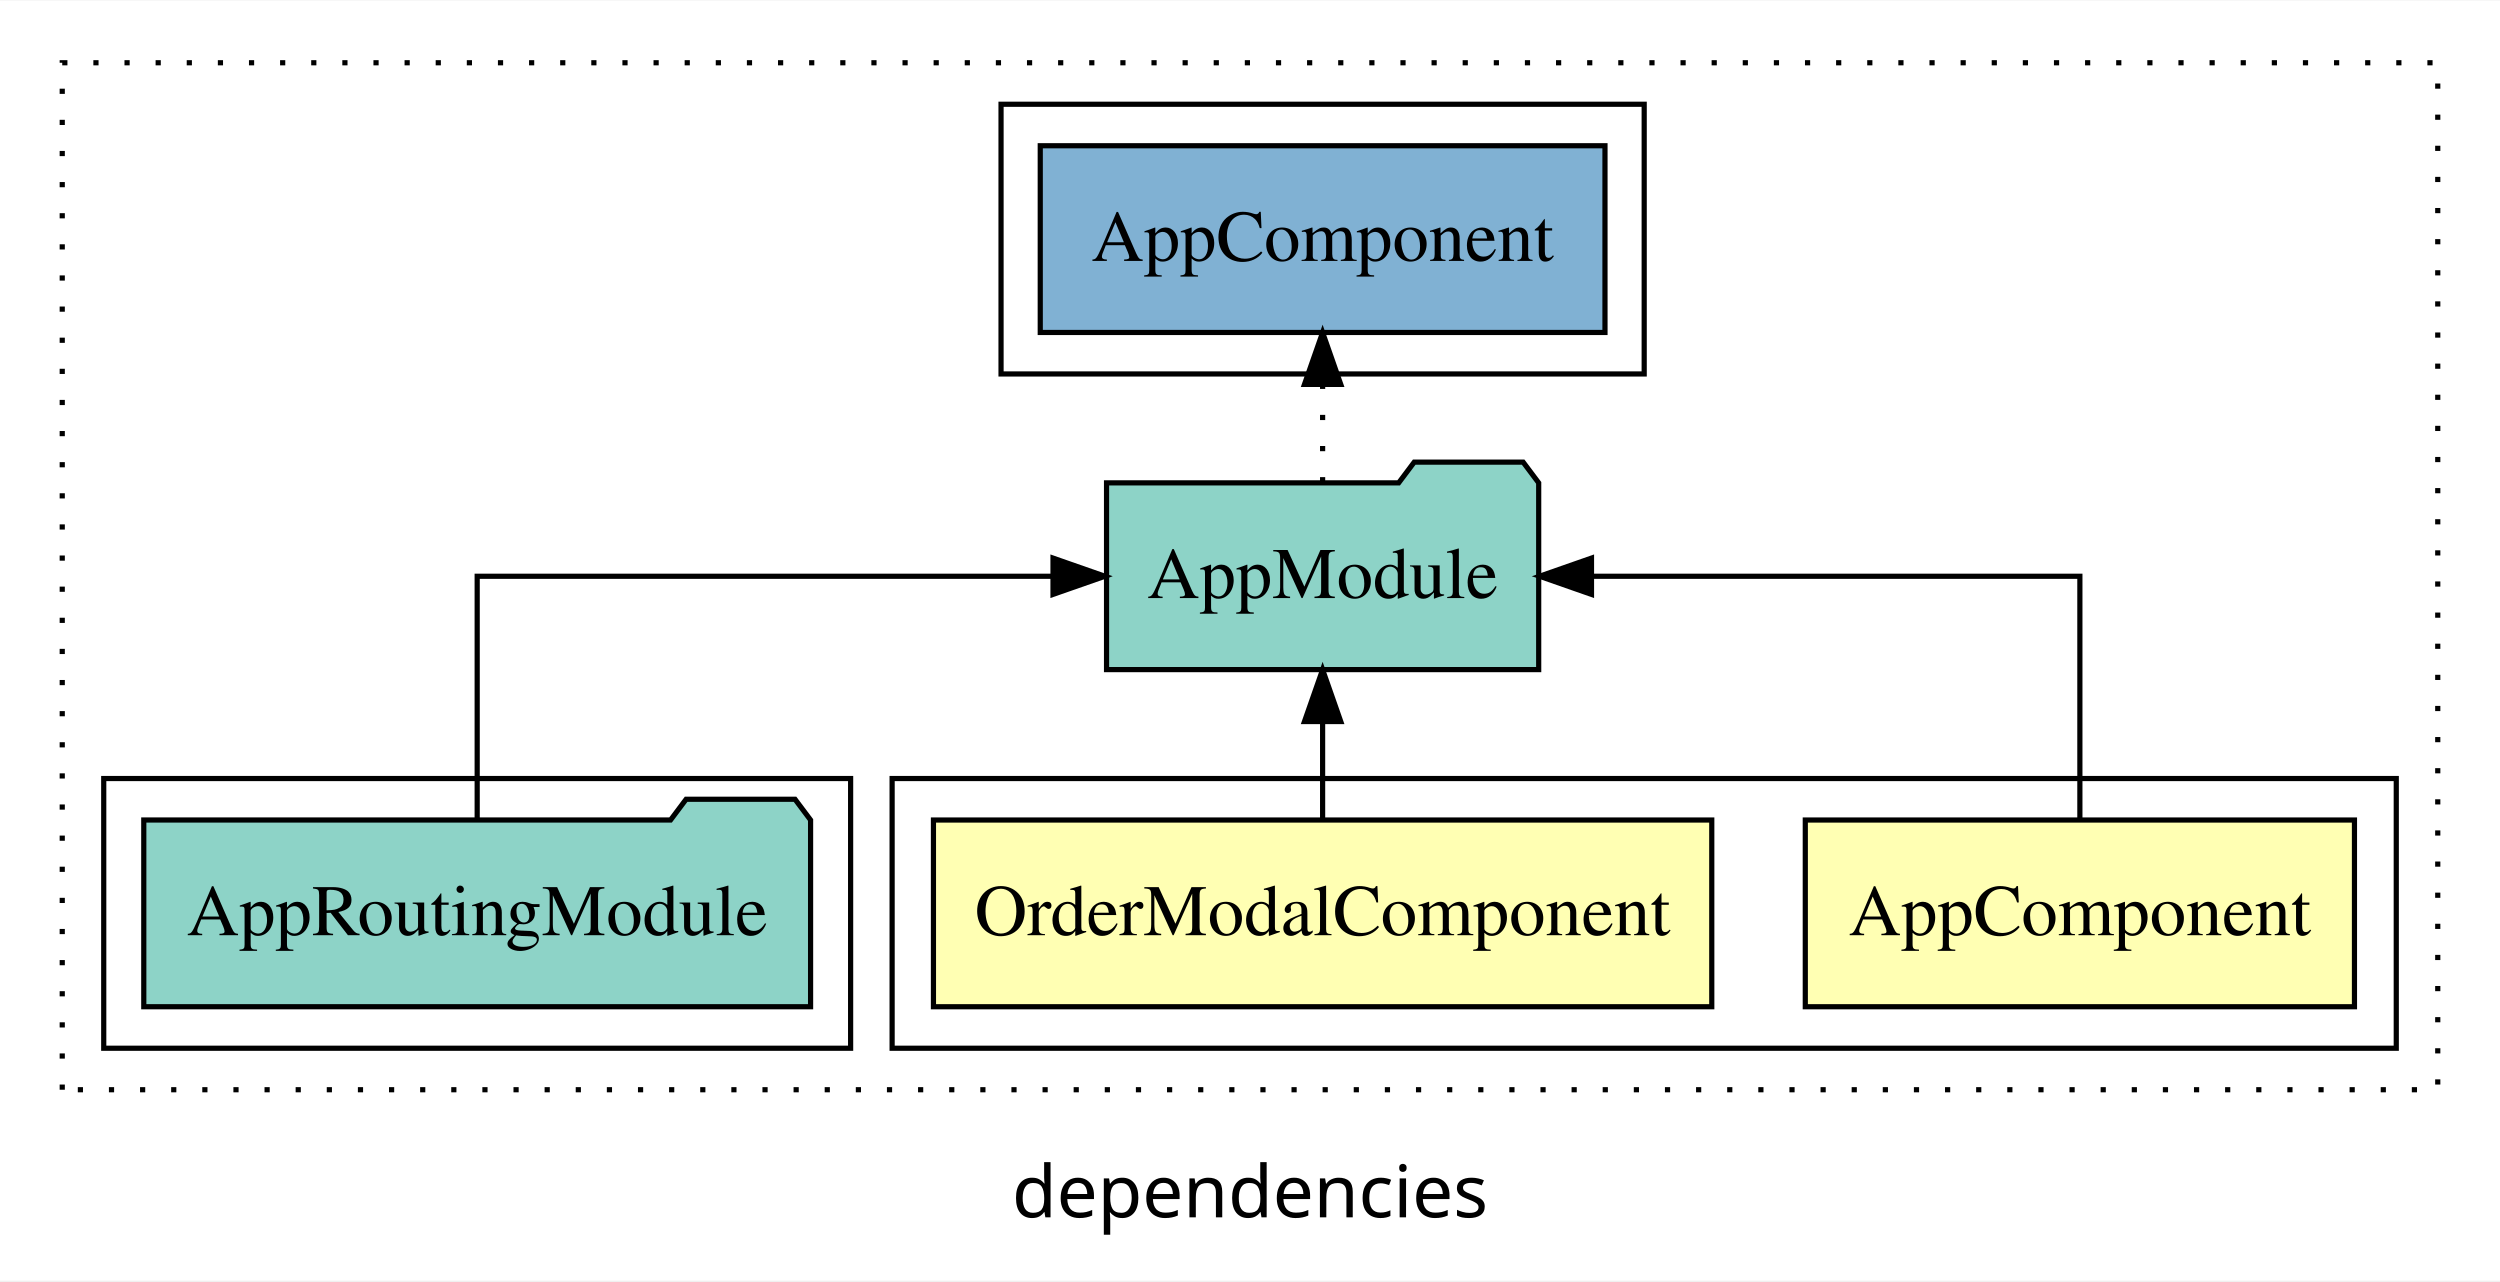
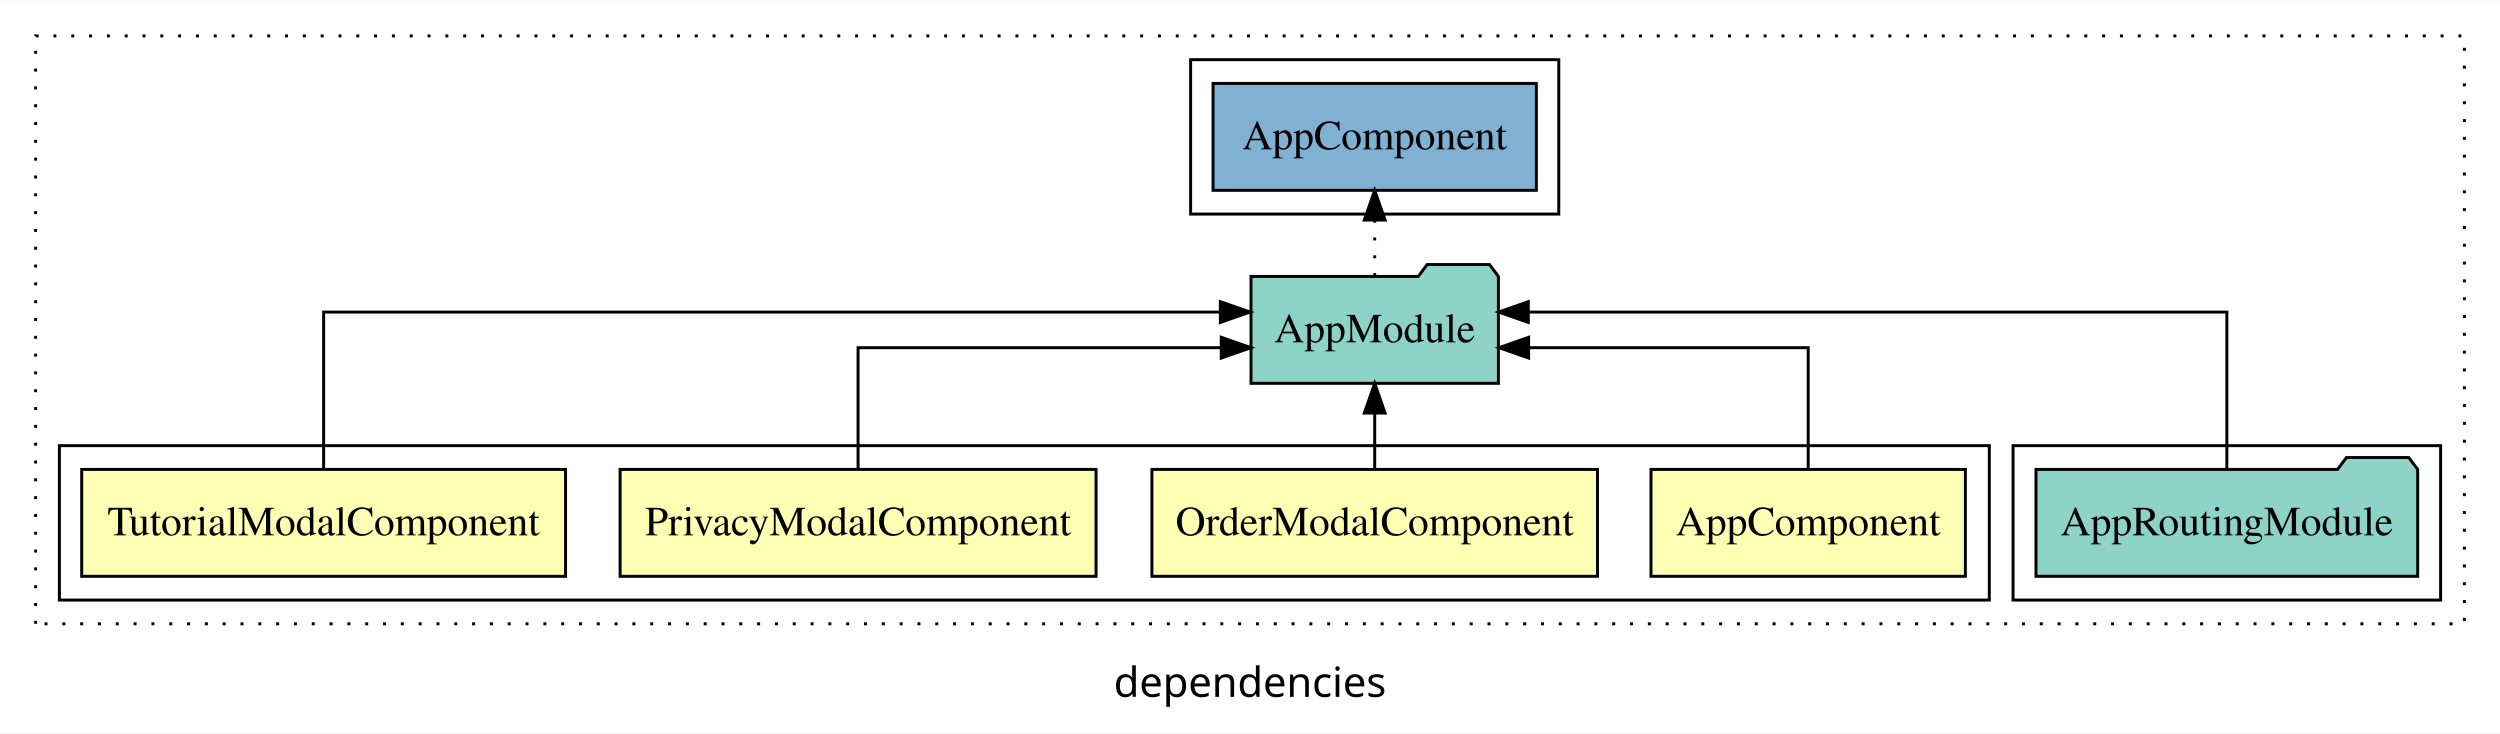
- <svg xmlns="http://www.w3.org/2000/svg" width="482pt" height="247pt" viewBox="0.00 0.00 482.00 246.80">
+ <svg xmlns="http://www.w3.org/2000/svg" width="842pt" height="247pt" viewBox="0.00 0.00 842.00 246.80">
  <g id="graph0" class="graph" transform="scale(1 1) rotate(0) translate(4 242.8)">
-     <polygon fill="white" stroke="transparent" points="-4,4 -4,-242.8 478,-242.8 478,4 -4,4" />
-     <text text-anchor="middle" x="237" y="-8.2" font-family="sans-serif" font-size="14.00">dependencies</text>
+     <polygon fill="white" stroke="transparent" points="-4,4 -4,-242.8 838,-242.8 838,4 -4,4" />
+     <text text-anchor="middle" x="417" y="-8.2" font-family="sans-serif" font-size="14.00">dependencies</text>
    <g id="clust1" class="cluster">
-       <polygon fill="none" stroke="black" stroke-dasharray="1,5" points="8,-32.8 8,-230.8 466,-230.8 466,-32.8 8,-32.8" />
+       <polygon fill="none" stroke="black" stroke-dasharray="1,5" points="8,-32.8 8,-230.8 826,-230.8 826,-32.8 8,-32.8" />
    </g>
    <g id="clust7" class="cluster">
-       <polygon fill="none" stroke="black" points="189,-170.8 189,-222.8 313,-222.8 313,-170.8 189,-170.8" />
+       <polygon fill="none" stroke="black" points="674,-40.8 674,-92.8 818,-92.8 818,-40.8 674,-40.8" />
+     </g>
+     <g id="clust9" class="cluster">
+       <polygon fill="none" stroke="black" points="397,-170.8 397,-222.8 521,-222.8 521,-170.8 397,-170.8" />
    </g>
    <g id="clust2" class="cluster">
-       <polygon fill="none" stroke="black" points="168,-40.8 168,-92.8 458,-92.8 458,-40.8 168,-40.8" />
-     </g>
-     <g id="clust5" class="cluster">
-       <polygon fill="none" stroke="black" points="16,-40.8 16,-92.8 160,-92.8 160,-40.8 16,-40.8" />
+       <polygon fill="none" stroke="black" points="16,-40.8 16,-92.8 666,-92.8 666,-40.8 16,-40.8" />
    </g>
    <g id="node1" class="node">
-       <polygon fill="#ffffb3" stroke="black" points="449.94,-84.8 344.06,-84.8 344.06,-48.8 449.94,-48.8 449.94,-84.8" />
-       <text text-anchor="middle" x="397" y="-62.6" font-family="Times,serif" font-size="14.00">AppComponent</text>
+       <polygon fill="#ffffb3" stroke="black" points="657.94,-84.8 552.06,-84.8 552.06,-48.8 657.94,-48.8 657.94,-84.8" />
+       <text text-anchor="middle" x="605" y="-62.6" font-family="Times,serif" font-size="14.00">AppComponent</text>
+     </g>
+     <g id="node5" class="node">
+       <polygon fill="#8dd3c7" stroke="black" points="500.66,-149.8 497.66,-153.8 476.66,-153.8 473.66,-149.8 417.34,-149.8 417.34,-113.8 500.66,-113.8 500.66,-149.8" />
+       <text text-anchor="middle" x="459" y="-127.6" font-family="Times,serif" font-size="14.00">AppModule</text>
+     </g>
+     <g id="edge1" class="edge">
+       <path fill="none" stroke="black" d="M605,-84.82C605,-102.17 605,-125.8 605,-125.8 605,-125.8 510.84,-125.8 510.84,-125.8" />
+       <polygon fill="black" stroke="black" points="510.84,-122.3 500.84,-125.8 510.84,-129.3 510.84,-122.3" />
+     </g>
+     <g id="node2" class="node">
+       <polygon fill="#ffffb3" stroke="black" points="534.03,-84.8 383.97,-84.8 383.97,-48.8 534.03,-48.8 534.03,-84.8" />
+       <text text-anchor="middle" x="459" y="-62.6" font-family="Times,serif" font-size="14.00">OrderModalComponent</text>
+     </g>
+     <g id="edge2" class="edge">
+       <path fill="none" stroke="black" d="M459,-84.91C459,-84.91 459,-103.79 459,-103.79" />
+       <polygon fill="black" stroke="black" points="455.5,-103.79 459,-113.79 462.5,-103.79 455.5,-103.79" />
    </g>
    <g id="node3" class="node">
-       <polygon fill="#8dd3c7" stroke="black" points="292.66,-149.8 289.66,-153.8 268.66,-153.8 265.66,-149.8 209.34,-149.8 209.34,-113.8 292.66,-113.8 292.66,-149.8" />
-       <text text-anchor="middle" x="251" y="-127.6" font-family="Times,serif" font-size="14.00">AppModule</text>
+       <polygon fill="#ffffb3" stroke="black" points="365.15,-84.8 204.85,-84.8 204.85,-48.8 365.15,-48.8 365.15,-84.8" />
+       <text text-anchor="middle" x="285" y="-62.6" font-family="Times,serif" font-size="14.00">PrivacyModalComponent</text>
    </g>
-     <g id="edge1" class="edge">
-       <path fill="none" stroke="black" d="M397,-84.91C397,-104.14 397,-131.8 397,-131.8 397,-131.8 302.84,-131.8 302.84,-131.8" />
-       <polygon fill="black" stroke="black" points="302.84,-128.3 292.84,-131.8 302.84,-135.3 302.84,-128.3" />
+     <g id="edge3" class="edge">
+       <path fill="none" stroke="black" d="M285,-84.82C285,-102.17 285,-125.8 285,-125.8 285,-125.8 407.32,-125.8 407.32,-125.8" />
+       <polygon fill="black" stroke="black" points="407.32,-129.3 417.32,-125.8 407.32,-122.3 407.32,-129.3" />
    </g>
-     <g id="node2" class="node">
-       <polygon fill="#ffffb3" stroke="black" points="326.03,-84.8 175.97,-84.8 175.97,-48.8 326.03,-48.8 326.03,-84.8" />
-       <text text-anchor="middle" x="251" y="-62.6" font-family="Times,serif" font-size="14.00">OrderModalComponent</text>
-     </g>
-     <g id="edge2" class="edge">
-       <path fill="none" stroke="black" d="M251,-84.91C251,-84.91 251,-103.79 251,-103.79" />
-       <polygon fill="black" stroke="black" points="247.5,-103.79 251,-113.79 254.5,-103.79 247.5,-103.79" />
-     </g>
-     <g id="node5" class="node">
-       <polygon fill="#80b1d3" stroke="black" points="305.44,-214.8 196.56,-214.8 196.56,-178.8 305.44,-178.8 305.44,-214.8" />
-       <text text-anchor="middle" x="251" y="-192.6" font-family="Times,serif" font-size="14.00">AppComponent </text>
+     <g id="node4" class="node">
+       <polygon fill="#ffffb3" stroke="black" points="186.48,-84.8 23.52,-84.8 23.52,-48.8 186.48,-48.8 186.48,-84.8" />
+       <text text-anchor="middle" x="105" y="-62.6" font-family="Times,serif" font-size="14.00">TutorialModalComponent</text>
    </g>
    <g id="edge4" class="edge">
-       <path fill="none" stroke="black" stroke-dasharray="1,5" d="M251,-149.91C251,-149.91 251,-168.79 251,-168.79" />
-       <polygon fill="black" stroke="black" points="247.5,-168.79 251,-178.79 254.5,-168.79 247.5,-168.79" />
+       <path fill="none" stroke="black" d="M105,-85.08C105,-106.12 105,-137.8 105,-137.8 105,-137.8 407,-137.8 407,-137.8" />
+       <polygon fill="black" stroke="black" points="407,-141.3 417,-137.8 407,-134.3 407,-141.3" />
    </g>
-     <g id="node4" class="node">
-       <polygon fill="#8dd3c7" stroke="black" points="152.28,-84.8 149.28,-88.8 128.28,-88.8 125.28,-84.8 23.72,-84.8 23.72,-48.8 152.28,-48.8 152.28,-84.8" />
-       <text text-anchor="middle" x="88" y="-62.6" font-family="Times,serif" font-size="14.00">AppRoutingModule</text>
+     <g id="node7" class="node">
+       <polygon fill="#80b1d3" stroke="black" points="513.44,-214.8 404.56,-214.8 404.56,-178.8 513.44,-178.8 513.44,-214.8" />
+       <text text-anchor="middle" x="459" y="-192.6" font-family="Times,serif" font-size="14.00">AppComponent </text>
    </g>
-     <g id="edge3" class="edge">
-       <path fill="none" stroke="black" d="M88,-84.91C88,-104.14 88,-131.8 88,-131.8 88,-131.8 199.02,-131.8 199.02,-131.8" />
-       <polygon fill="black" stroke="black" points="199.02,-135.3 209.02,-131.8 199.02,-128.3 199.02,-135.3" />
+     <g id="edge6" class="edge">
+       <path fill="none" stroke="black" stroke-dasharray="1,5" d="M459,-149.91C459,-149.91 459,-168.79 459,-168.79" />
+       <polygon fill="black" stroke="black" points="455.5,-168.79 459,-178.79 462.5,-168.79 455.5,-168.79" />
+     </g>
+     <g id="node6" class="node">
+       <polygon fill="#8dd3c7" stroke="black" points="810.28,-84.8 807.28,-88.8 786.28,-88.8 783.28,-84.8 681.72,-84.8 681.72,-48.8 810.28,-48.8 810.28,-84.8" />
+       <text text-anchor="middle" x="746" y="-62.6" font-family="Times,serif" font-size="14.00">AppRoutingModule</text>
+     </g>
+     <g id="edge5" class="edge">
+       <path fill="none" stroke="black" d="M746,-85.08C746,-106.12 746,-137.8 746,-137.8 746,-137.8 510.73,-137.8 510.73,-137.8" />
+       <polygon fill="black" stroke="black" points="510.73,-134.3 500.73,-137.8 510.73,-141.3 510.73,-134.3" />
    </g>
  </g>
</svg>
